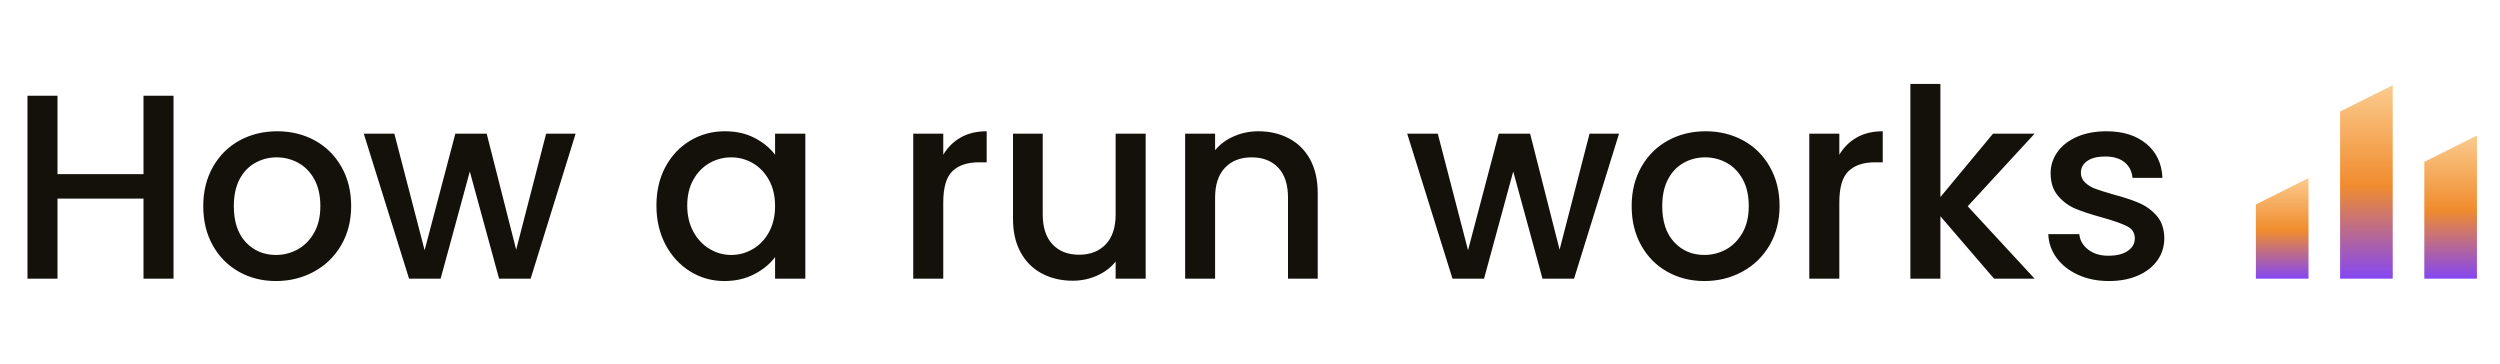
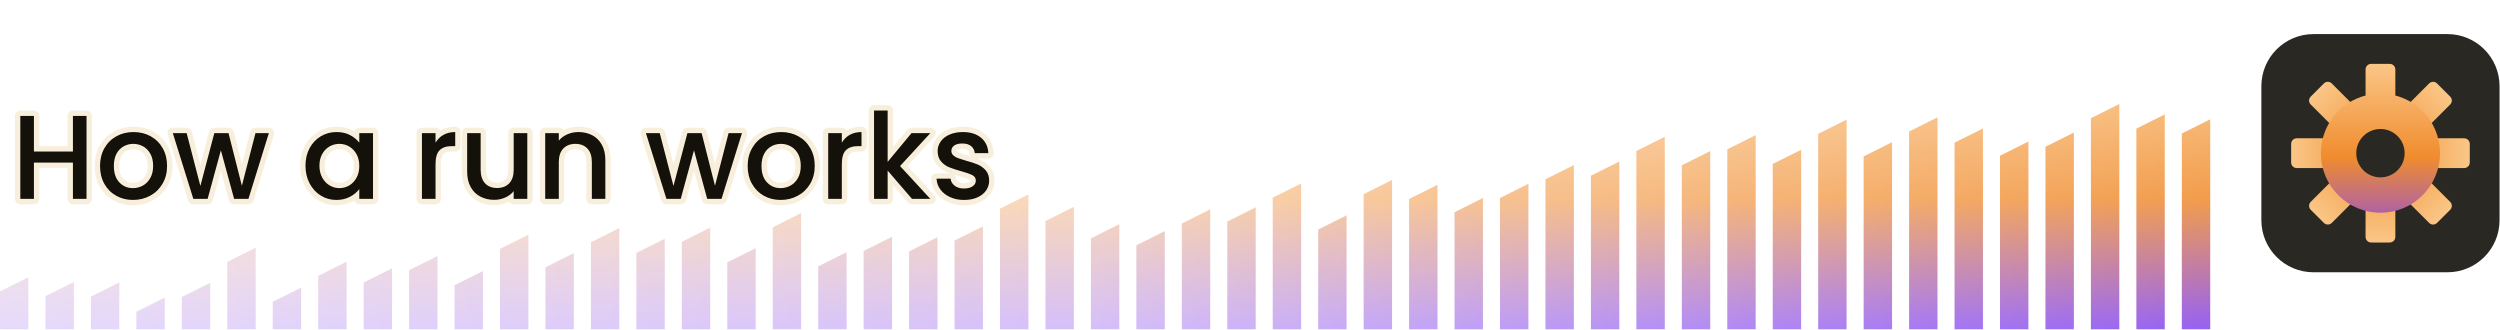
- <svg xmlns="http://www.w3.org/2000/svg" width="323" height="47" viewBox="0 0 323 47" role="img" aria-label="How a run works">
+ <svg xmlns="http://www.w3.org/2000/svg" width="880" height="116" viewBox="0 0 880 116" role="img" aria-label="How a run works">
  <defs>
-     <linearGradient id="g" x1="0" y1="0" x2="0" y2="1">
+     <linearGradient id="g" gradientUnits="userSpaceOnUse" x1="0" y1="14" x2="0" y2="116">
+       <stop offset="0" stop-color="#FBCB8E" />
+       <stop offset=".55" stop-color="#F08C2E" />
+       <stop offset="1" stop-color="#8447F2" />
+     </linearGradient>
+     <linearGradient id="gb" x1="0" y1="0" x2="0" y2="1">
+       <stop offset="0" stop-color="#FBCB8E" />
+       <stop offset=".52" stop-color="#F08C2E" />
+       <stop offset="1" stop-color="#8447F2" />
+     </linearGradient>
+     <linearGradient id="ig" gradientUnits="userSpaceOnUse" x1="0" y1="6" x2="0" y2="58">
      <stop offset="0" stop-color="#FBCB8E" />
      <stop offset=".52" stop-color="#F08C2E" />
      <stop offset="1" stop-color="#8447F2" />
    </linearGradient>
  </defs>
-   <style>.t{fill:#14110A}.b{fill:url(#g)}@media (prefers-color-scheme:dark){.t{fill:#F8EEDC}}</style>
-   <path class="t" d="M18.54 12.37L22.42 12.37L22.42 36L18.54 36L18.54 25.66L7.43 25.66L7.43 36L3.55 36L3.55 12.37L7.43 12.37L7.43 22.50L18.54 22.50L18.54 12.37ZM35.65 36.31Q32.99 36.31 30.85 35.10Q28.71 33.89 27.49 31.70Q26.26 29.51 26.26 26.62L26.26 26.62Q26.26 23.76 27.52 21.55Q28.78 19.34 30.95 18.15Q33.13 16.96 35.82 16.96L35.82 16.96Q38.50 16.96 40.68 18.15Q42.85 19.34 44.11 21.55Q45.37 23.76 45.37 26.62L45.37 26.62Q45.37 29.47 44.08 31.68Q42.79 33.89 40.56 35.10Q38.33 36.31 35.65 36.31L35.65 36.31ZM35.65 32.94Q37.14 32.94 38.45 32.23Q39.76 31.51 40.58 30.08Q41.39 28.66 41.39 26.62L41.39 26.62Q41.39 24.58 40.61 23.16Q39.83 21.75 38.54 21.04Q37.24 20.33 35.75 20.33L35.75 20.33Q34.25 20.33 32.98 21.04Q31.70 21.75 30.95 23.16Q30.21 24.58 30.21 26.62L30.21 26.62Q30.21 29.64 31.75 31.29Q33.30 32.94 35.65 32.94L35.65 32.94ZM70.56 17.27L74.37 17.27L68.56 36L64.48 36L60.70 22.16L56.93 36L52.85 36L47.00 17.27L50.95 17.27L54.86 32.33L58.83 17.27L62.88 17.27L66.69 32.26L70.56 17.27ZM84.81 26.55Q84.81 23.73 85.98 21.55Q87.16 19.37 89.18 18.17Q91.20 16.96 93.65 16.96L93.65 16.96Q95.86 16.96 97.51 17.83Q99.16 18.69 100.14 19.99L100.14 19.99L100.14 17.27L104.05 17.27L104.05 36L100.14 36L100.14 33.21Q99.16 34.54 97.46 35.42Q95.76 36.31 93.58 36.31L93.58 36.31Q91.17 36.31 89.16 35.06Q87.16 33.82 85.98 31.60Q84.81 29.37 84.81 26.55L84.81 26.55ZM100.14 26.62Q100.14 24.68 99.35 23.25Q98.55 21.82 97.25 21.07Q95.96 20.33 94.47 20.33L94.47 20.33Q92.97 20.33 91.68 21.06Q90.39 21.79 89.59 23.20Q88.79 24.61 88.79 26.55L88.79 26.55Q88.79 28.49 89.59 29.95Q90.39 31.41 91.70 32.17Q93.00 32.94 94.47 32.94L94.47 32.94Q95.96 32.94 97.25 32.19Q98.55 31.44 99.35 30.00Q100.14 28.55 100.14 26.62L100.14 26.62ZM121.87 19.99Q122.72 18.56 124.13 17.76Q125.54 16.96 127.48 16.96L127.48 16.96L127.48 20.97L126.49 20.97Q124.22 20.97 123.04 22.13Q121.87 23.28 121.87 26.14L121.87 26.14L121.87 36L117.99 36L117.99 17.27L121.87 17.27L121.87 19.99ZM144.14 17.27L148.02 17.27L148.02 36L144.14 36L144.14 33.79Q143.22 34.95 141.74 35.61Q140.26 36.27 138.60 36.27L138.60 36.27Q136.39 36.27 134.64 35.35Q132.89 34.44 131.88 32.63Q130.88 30.83 130.88 28.28L130.88 28.28L130.88 17.27L134.72 17.27L134.72 27.70Q134.72 30.22 135.98 31.56Q137.24 32.91 139.41 32.91L139.41 32.91Q141.59 32.91 142.87 31.56Q144.14 30.22 144.14 27.70L144.14 27.70L144.14 17.27ZM162.57 16.96Q164.78 16.96 166.53 17.88Q168.28 18.80 169.27 20.60Q170.25 22.40 170.25 24.95L170.25 24.95L170.25 36L166.41 36L166.41 25.53Q166.41 23.01 165.15 21.67Q163.89 20.33 161.72 20.33L161.72 20.33Q159.54 20.33 158.27 21.67Q156.99 23.01 156.99 25.53L156.99 25.53L156.99 36L153.12 36L153.12 17.27L156.99 17.27L156.99 19.41Q157.94 18.25 159.42 17.61Q160.90 16.96 162.57 16.96L162.57 16.96ZM205.37 17.27L209.18 17.27L203.37 36L199.29 36L195.51 22.16L191.74 36L187.66 36L181.81 17.27L185.76 17.27L189.67 32.33L193.64 17.27L197.69 17.27L201.50 32.26L205.37 17.27ZM220.20 36.31Q217.55 36.31 215.40 35.10Q213.26 33.89 212.04 31.70Q210.81 29.51 210.81 26.62L210.81 26.62Q210.81 23.76 212.07 21.55Q213.33 19.34 215.51 18.15Q217.68 16.96 220.37 16.96L220.37 16.96Q223.05 16.96 225.23 18.15Q227.41 19.34 228.66 21.55Q229.92 23.76 229.92 26.62L229.92 26.62Q229.92 29.47 228.63 31.68Q227.34 33.89 225.11 35.10Q222.88 36.31 220.20 36.31L220.20 36.31ZM220.20 32.94Q221.69 32.94 223.00 32.23Q224.31 31.51 225.13 30.08Q225.94 28.66 225.94 26.62L225.94 26.62Q225.94 24.58 225.16 23.16Q224.38 21.75 223.09 21.04Q221.80 20.33 220.30 20.33L220.30 20.33Q218.80 20.33 217.53 21.04Q216.25 21.75 215.51 23.16Q214.76 24.58 214.76 26.62L214.76 26.62Q214.76 29.64 216.31 31.29Q217.85 32.94 220.20 32.94L220.20 32.94ZM237.64 19.99Q238.49 18.56 239.90 17.76Q241.31 16.96 243.25 16.96L243.25 16.96L243.25 20.97L242.26 20.97Q239.99 20.97 238.81 22.13Q237.64 23.28 237.64 26.14L237.64 26.14L237.64 36L233.76 36L233.76 17.27L237.64 17.27L237.64 19.99ZM262.87 17.27L254.23 26.65L262.87 36L257.63 36L250.70 27.94L250.70 36L246.82 36L246.82 10.84L250.70 10.84L250.70 25.46L257.50 17.27L262.87 17.27ZM272.46 36.31Q270.25 36.31 268.50 35.51Q266.74 34.71 265.72 33.33Q264.70 31.95 264.64 30.25L264.64 30.25L268.65 30.25Q268.75 31.44 269.79 32.24Q270.82 33.04 272.39 33.04L272.39 33.04Q274.02 33.04 274.92 32.41Q275.82 31.78 275.82 30.80L275.82 30.80Q275.82 29.74 274.82 29.23Q273.82 28.72 271.64 28.11L271.64 28.11Q269.53 27.53 268.21 26.99Q266.88 26.45 265.91 25.32Q264.94 24.20 264.94 22.37L264.94 22.37Q264.94 20.87 265.83 19.63Q266.71 18.39 268.36 17.67Q270.01 16.96 272.15 16.96L272.15 16.96Q275.35 16.96 277.30 18.57Q279.26 20.19 279.39 22.98L279.39 22.98L275.52 22.98Q275.41 21.72 274.50 20.97Q273.58 20.22 272.01 20.22L272.01 20.22Q270.48 20.22 269.67 20.80Q268.85 21.38 268.85 22.33L268.85 22.33Q268.85 23.08 269.40 23.59Q269.94 24.10 270.72 24.39Q271.50 24.68 273.03 25.12L273.03 25.12Q275.07 25.66 276.38 26.23Q277.69 26.79 278.64 27.87Q279.60 28.96 279.63 30.76L279.63 30.76Q279.63 32.36 278.75 33.62Q277.86 34.88 276.25 35.59Q274.63 36.31 272.46 36.31L272.46 36.31Z" />
-   <path class="b" d="M291.46 26.41L298.26 23.01V36H291.46Z" />
-   <path class="b" d="M302.34 14.41L309.14 11.01V36H302.34Z" />
-   <path class="b" d="M313.22 20.91L320.02 17.51V36H313.22Z" />
+   <style>.t{fill:#14110A;stroke:#F8EEDC;paint-order:stroke;stroke-linejoin:round}@media (prefers-color-scheme:dark){.t{fill:#F8EEDC;stroke:#14110A}}</style>
+   <linearGradient id="fade" x1="0" x2="1">
+     <stop offset="0" stop-color="#fff" stop-opacity=".2" />
+     <stop offset="0.44" stop-color="#fff" stop-opacity=".35" />
+     <stop offset="1" stop-color="#fff" />
+   </linearGradient>
+   <mask id="m">
+     <rect width="880" height="116" fill="url(#fade)" />
+   </mask>
+   <g mask="url(#m)">
+     <path fill="url(#g)" d="M0 102.57L10 97.57V116H0Z" />
+     <path fill="url(#g)" d="M16 104.25L26 99.25V116H16Z" />
+     <path fill="url(#g)" d="M32 104.41L42 99.41V116H32Z" />
+     <path fill="url(#g)" d="M48 109.74L58 104.74V116H48Z" />
+     <path fill="url(#g)" d="M64 104.55L74 99.55V116H64Z" />
+     <path fill="url(#g)" d="M80 92.19L90 87.19V116H80Z" />
+     <path fill="url(#g)" d="M96 106.24L106 101.24V116H96Z" />
+     <path fill="url(#g)" d="M112 97.1L122 92.1V116H112Z" />
+     <path fill="url(#g)" d="M128 99.44L138 94.44V116H128Z" />
+     <path fill="url(#g)" d="M144 95.13L154 90.13V116H144Z" />
+     <path fill="url(#g)" d="M160 100.39L170 95.39V116H160Z" />
+     <path fill="url(#g)" d="M176 87.6L186 82.6V116H176Z" />
+     <path fill="url(#g)" d="M192 94.08L202 89.08V116H192Z" />
+     <path fill="url(#g)" d="M208 85.26L218 80.26V116H208Z" />
+     <path fill="url(#g)" d="M224 89.02L234 84.02V116H224Z" />
+     <path fill="url(#g)" d="M240 85.12L250 80.12V116H240Z" />
+     <path fill="url(#g)" d="M256 92.35L266 87.35V116H256Z" />
+     <path fill="url(#g)" d="M272 80L282 75V116H272Z" />
+     <path fill="url(#g)" d="M288 93.76L298 88.76V116H288Z" />
+     <path fill="url(#g)" d="M304 88.34L314 83.34V116H304Z" />
+     <path fill="url(#g)" d="M320 88.49L330 83.49V116H320Z" />
+     <path fill="url(#g)" d="M336 84.67L346 79.67V116H336Z" />
+     <path fill="url(#g)" d="M352 73.44L362 68.44V116H352Z" />
+     <path fill="url(#g)" d="M368 77.81L378 72.81V116H368Z" />
+     <path fill="url(#g)" d="M384 83.9L394 78.9V116H384Z" />
+     <path fill="url(#g)" d="M400 86.35L410 81.35V116H400Z" />
+     <path fill="url(#g)" d="M416 78.69L426 73.69V116H416Z" />
+     <path fill="url(#g)" d="M432 77.97L442 72.97V116H432Z" />
+     <path fill="url(#g)" d="M448 69.58L458 64.58V116H448Z" />
+     <path fill="url(#g)" d="M464 80.79L474 75.79V116H464Z" />
+     <path fill="url(#g)" d="M480 68.34L490 63.34V116H480Z" />
+     <path fill="url(#g)" d="M496 70.05L506 65.05V116H496Z" />
+     <path fill="url(#g)" d="M512 74.69L522 69.69V116H512Z" />
+     <path fill="url(#g)" d="M528 69.69L538 64.69V116H528Z" />
+     <path fill="url(#g)" d="M544 63.11L554 58.11V116H544Z" />
+     <path fill="url(#g)" d="M560 61.85L570 56.85V116H560Z" />
+     <path fill="url(#g)" d="M576 53.14L586 48.14V116H576Z" />
+     <path fill="url(#g)" d="M592 58.18L602 53.18V116H592Z" />
+     <path fill="url(#g)" d="M608 52.56L618 47.56V116H608Z" />
+     <path fill="url(#g)" d="M624 57.71L634 52.71V116H624Z" />
+     <path fill="url(#g)" d="M640 47.11L650 42.11V116H640Z" />
+     <path fill="url(#g)" d="M656 55.05L666 50.05V116H656Z" />
+     <path fill="url(#g)" d="M672 46.29L682 41.29V116H672Z" />
+     <path fill="url(#g)" d="M688 50.21L698 45.21V116H688Z" />
+     <path fill="url(#g)" d="M704 54.81L714 49.81V116H704Z" />
+     <path fill="url(#g)" d="M720 51.66L730 46.66V116H720Z" />
+     <path fill="url(#g)" d="M736 41.61L746 36.61V116H736Z" />
+     <path fill="url(#g)" d="M752 45.27L762 40.27V116H752Z" />
+     <path fill="url(#g)" d="M768 46.99L778 41.99V116H768Z" />
+   </g>
+   <path class="t" stroke-width="3.78" d="M25.67 40.81L30.46 40.81L30.46 70L25.67 70L25.67 57.23L11.94 57.23L11.94 70L7.15 70L7.15 40.81L11.94 40.81L11.94 53.33L25.67 53.33L25.67 40.81ZM46.80 70.38Q43.52 70.38 40.88 68.89Q38.23 67.40 36.72 64.69Q35.21 61.98 35.21 58.41L35.21 58.41Q35.21 54.88 36.76 52.15Q38.31 49.42 41.00 47.95Q43.69 46.48 47.01 46.48L47.01 46.48Q50.33 46.48 53.01 47.95Q55.70 49.42 57.26 52.15Q58.81 54.88 58.81 58.41L58.81 58.41Q58.81 61.94 57.21 64.67Q55.62 67.40 52.87 68.89Q50.12 70.38 46.80 70.38L46.80 70.38ZM46.80 66.22Q48.65 66.22 50.26 65.34Q51.88 64.46 52.89 62.69Q53.90 60.93 53.90 58.41L53.90 58.41Q53.90 55.89 52.93 54.14Q51.96 52.40 50.37 51.52Q48.77 50.64 46.92 50.64L46.92 50.64Q45.08 50.64 43.50 51.52Q41.93 52.40 41.00 54.14Q40.08 55.89 40.08 58.41L40.08 58.41Q40.08 62.15 41.99 64.18Q43.90 66.22 46.80 66.22L46.80 66.22ZM89.93 46.86L94.64 46.86L87.45 70L82.41 70L77.75 52.91L73.09 70L68.05 70L60.83 46.86L65.70 46.86L70.53 65.46L75.44 46.86L80.44 46.86L85.14 65.38L89.93 46.86ZM107.53 58.32Q107.53 54.84 108.98 52.15Q110.43 49.46 112.93 47.97Q115.43 46.48 118.45 46.48L118.45 46.48Q121.18 46.48 123.22 47.55Q125.25 48.62 126.47 50.22L126.47 50.22L126.47 46.86L131.30 46.86L131.30 70L126.47 70L126.47 66.56Q125.25 68.19 123.15 69.29Q121.05 70.38 118.37 70.38L118.37 70.38Q115.38 70.38 112.91 68.84Q110.43 67.31 108.98 64.56Q107.53 61.81 107.53 58.32L107.53 58.32ZM126.47 58.41Q126.47 56.01 125.49 54.25Q124.50 52.49 122.90 51.56Q121.31 50.64 119.46 50.64L119.46 50.64Q117.61 50.64 116.01 51.54Q114.42 52.44 113.43 54.19Q112.44 55.93 112.44 58.32L112.44 58.32Q112.44 60.72 113.43 62.52Q114.42 64.33 116.04 65.28Q117.65 66.22 119.46 66.22L119.46 66.22Q121.31 66.22 122.90 65.30Q124.50 64.37 125.49 62.59Q126.47 60.80 126.47 58.41L126.47 58.41ZM153.31 50.22Q154.36 48.45 156.10 47.47Q157.85 46.48 160.24 46.48L160.24 46.48L160.24 51.44L159.02 51.44Q156.21 51.44 154.76 52.86Q153.31 54.29 153.31 57.82L153.31 57.82L153.31 70L148.52 70L148.52 46.86L153.31 46.86L153.31 50.22ZM180.82 46.86L185.61 46.86L185.61 70L180.82 70L180.82 67.27Q179.69 68.70 177.86 69.52Q176.03 70.34 173.97 70.34L173.97 70.34Q171.24 70.34 169.08 69.20Q166.92 68.07 165.68 65.84Q164.44 63.62 164.44 60.47L164.44 60.47L164.44 46.86L169.19 46.86L169.19 59.75Q169.19 62.86 170.74 64.52Q172.29 66.18 174.98 66.18L174.98 66.18Q177.67 66.18 179.25 64.52Q180.82 62.86 180.82 59.75L180.82 59.75L180.82 46.86ZM203.58 46.48Q206.31 46.48 208.48 47.61Q210.64 48.75 211.86 50.97Q213.08 53.20 213.08 56.35L213.08 56.35L213.08 70L208.33 70L208.33 57.06Q208.33 53.96 206.78 52.30Q205.22 50.64 202.53 50.64L202.53 50.64Q199.85 50.64 198.27 52.30Q196.70 53.96 196.70 57.06L196.70 57.06L196.70 70L191.91 70L191.91 46.86L196.70 46.86L196.70 49.50Q197.87 48.08 199.70 47.28Q201.53 46.48 203.58 46.48L203.58 46.48ZM256.46 46.86L261.17 46.86L253.98 70L248.94 70L244.28 52.91L239.62 70L234.58 70L227.36 46.86L232.23 46.86L237.06 65.46L241.97 46.86L246.97 46.86L251.67 65.38L256.46 46.86ZM274.77 70.38Q271.50 70.38 268.85 68.89Q266.21 67.40 264.69 64.69Q263.18 61.98 263.18 58.41L263.18 58.41Q263.18 54.88 264.74 52.15Q266.29 49.42 268.98 47.95Q271.67 46.48 274.98 46.48L274.98 46.48Q278.30 46.48 280.99 47.95Q283.68 49.42 285.23 52.15Q286.79 54.88 286.79 58.41L286.79 58.41Q286.79 61.94 285.19 64.67Q283.59 67.40 280.84 68.89Q278.09 70.38 274.77 70.38L274.77 70.38ZM274.77 66.22Q276.62 66.22 278.24 65.34Q279.86 64.46 280.86 62.69Q281.87 60.93 281.87 58.41L281.87 58.41Q281.87 55.89 280.91 54.14Q279.94 52.40 278.34 51.52Q276.75 50.64 274.90 50.64L274.90 50.64Q273.05 50.64 271.48 51.52Q269.90 52.40 268.98 54.14Q268.05 55.89 268.05 58.41L268.05 58.41Q268.05 62.15 269.97 64.18Q271.88 66.22 274.77 66.22L274.77 66.22ZM296.32 50.22Q297.37 48.45 299.11 47.47Q300.86 46.48 303.25 46.48L303.25 46.48L303.25 51.44L302.03 51.44Q299.22 51.44 297.77 52.86Q296.32 54.29 296.32 57.82L296.32 57.82L296.32 70L291.53 70L291.53 46.86L296.32 46.86L296.32 50.22ZM327.48 46.86L316.82 58.45L327.48 70L321.02 70L312.45 60.05L312.45 70L307.66 70L307.66 38.92L312.45 38.92L312.45 56.98L320.85 46.86L327.48 46.86ZM339.33 70.38Q336.60 70.38 334.44 69.39Q332.27 68.40 331.01 66.70Q329.75 65.00 329.67 62.90L329.67 62.90L334.62 62.90Q334.75 64.37 336.03 65.36Q337.31 66.35 339.24 66.35L339.24 66.35Q341.26 66.35 342.37 65.57Q343.49 64.79 343.49 63.57L343.49 63.57Q343.49 62.27 342.25 61.64Q341.01 61.01 338.32 60.26L338.32 60.26Q335.72 59.54 334.08 58.87Q332.44 58.20 331.24 56.81Q330.05 55.43 330.05 53.16L330.05 53.16Q330.05 51.31 331.14 49.78Q332.23 48.24 334.27 47.36Q336.30 46.48 338.95 46.48L338.95 46.48Q342.90 46.48 345.31 48.47Q347.73 50.47 347.90 53.91L347.90 53.91L343.11 53.91Q342.98 52.36 341.85 51.44Q340.71 50.51 338.78 50.51L338.78 50.51Q336.89 50.51 335.88 51.23Q334.88 51.94 334.88 53.12L334.88 53.12Q334.88 54.04 335.55 54.67Q336.22 55.30 337.19 55.66Q338.15 56.01 340.04 56.56L340.04 56.56Q342.56 57.23 344.18 57.92Q345.80 58.62 346.97 59.96Q348.15 61.31 348.19 63.53L348.19 63.53Q348.19 65.51 347.10 67.06Q346.01 68.61 344.01 69.50Q342.02 70.38 339.33 70.38L339.33 70.38Z" />
+   <g transform="translate(796 12) scale(1.31)">
+     <rect width="64" height="64" rx="14" fill="#2A2823" />
+     <rect x="28" y="8" width="8" height="12" rx="1.5" fill="url(#ig)" transform="rotate(0 32 32)" />
+     <rect x="28" y="8" width="8" height="12" rx="1.5" fill="url(#ig)" transform="rotate(45 32 32)" />
+     <rect x="28" y="8" width="8" height="12" rx="1.5" fill="url(#ig)" transform="rotate(90 32 32)" />
+     <rect x="28" y="8" width="8" height="12" rx="1.5" fill="url(#ig)" transform="rotate(135 32 32)" />
+     <rect x="28" y="8" width="8" height="12" rx="1.5" fill="url(#ig)" transform="rotate(180 32 32)" />
+     <rect x="28" y="8" width="8" height="12" rx="1.5" fill="url(#ig)" transform="rotate(225 32 32)" />
+     <rect x="28" y="8" width="8" height="12" rx="1.5" fill="url(#ig)" transform="rotate(270 32 32)" />
+     <rect x="28" y="8" width="8" height="12" rx="1.5" fill="url(#ig)" transform="rotate(315 32 32)" />
+     <circle cx="32" cy="32" r="16" fill="url(#ig)" />
+     <circle cx="32" cy="32" r="6.5" fill="#2A2823" />
+   </g>
</svg>
